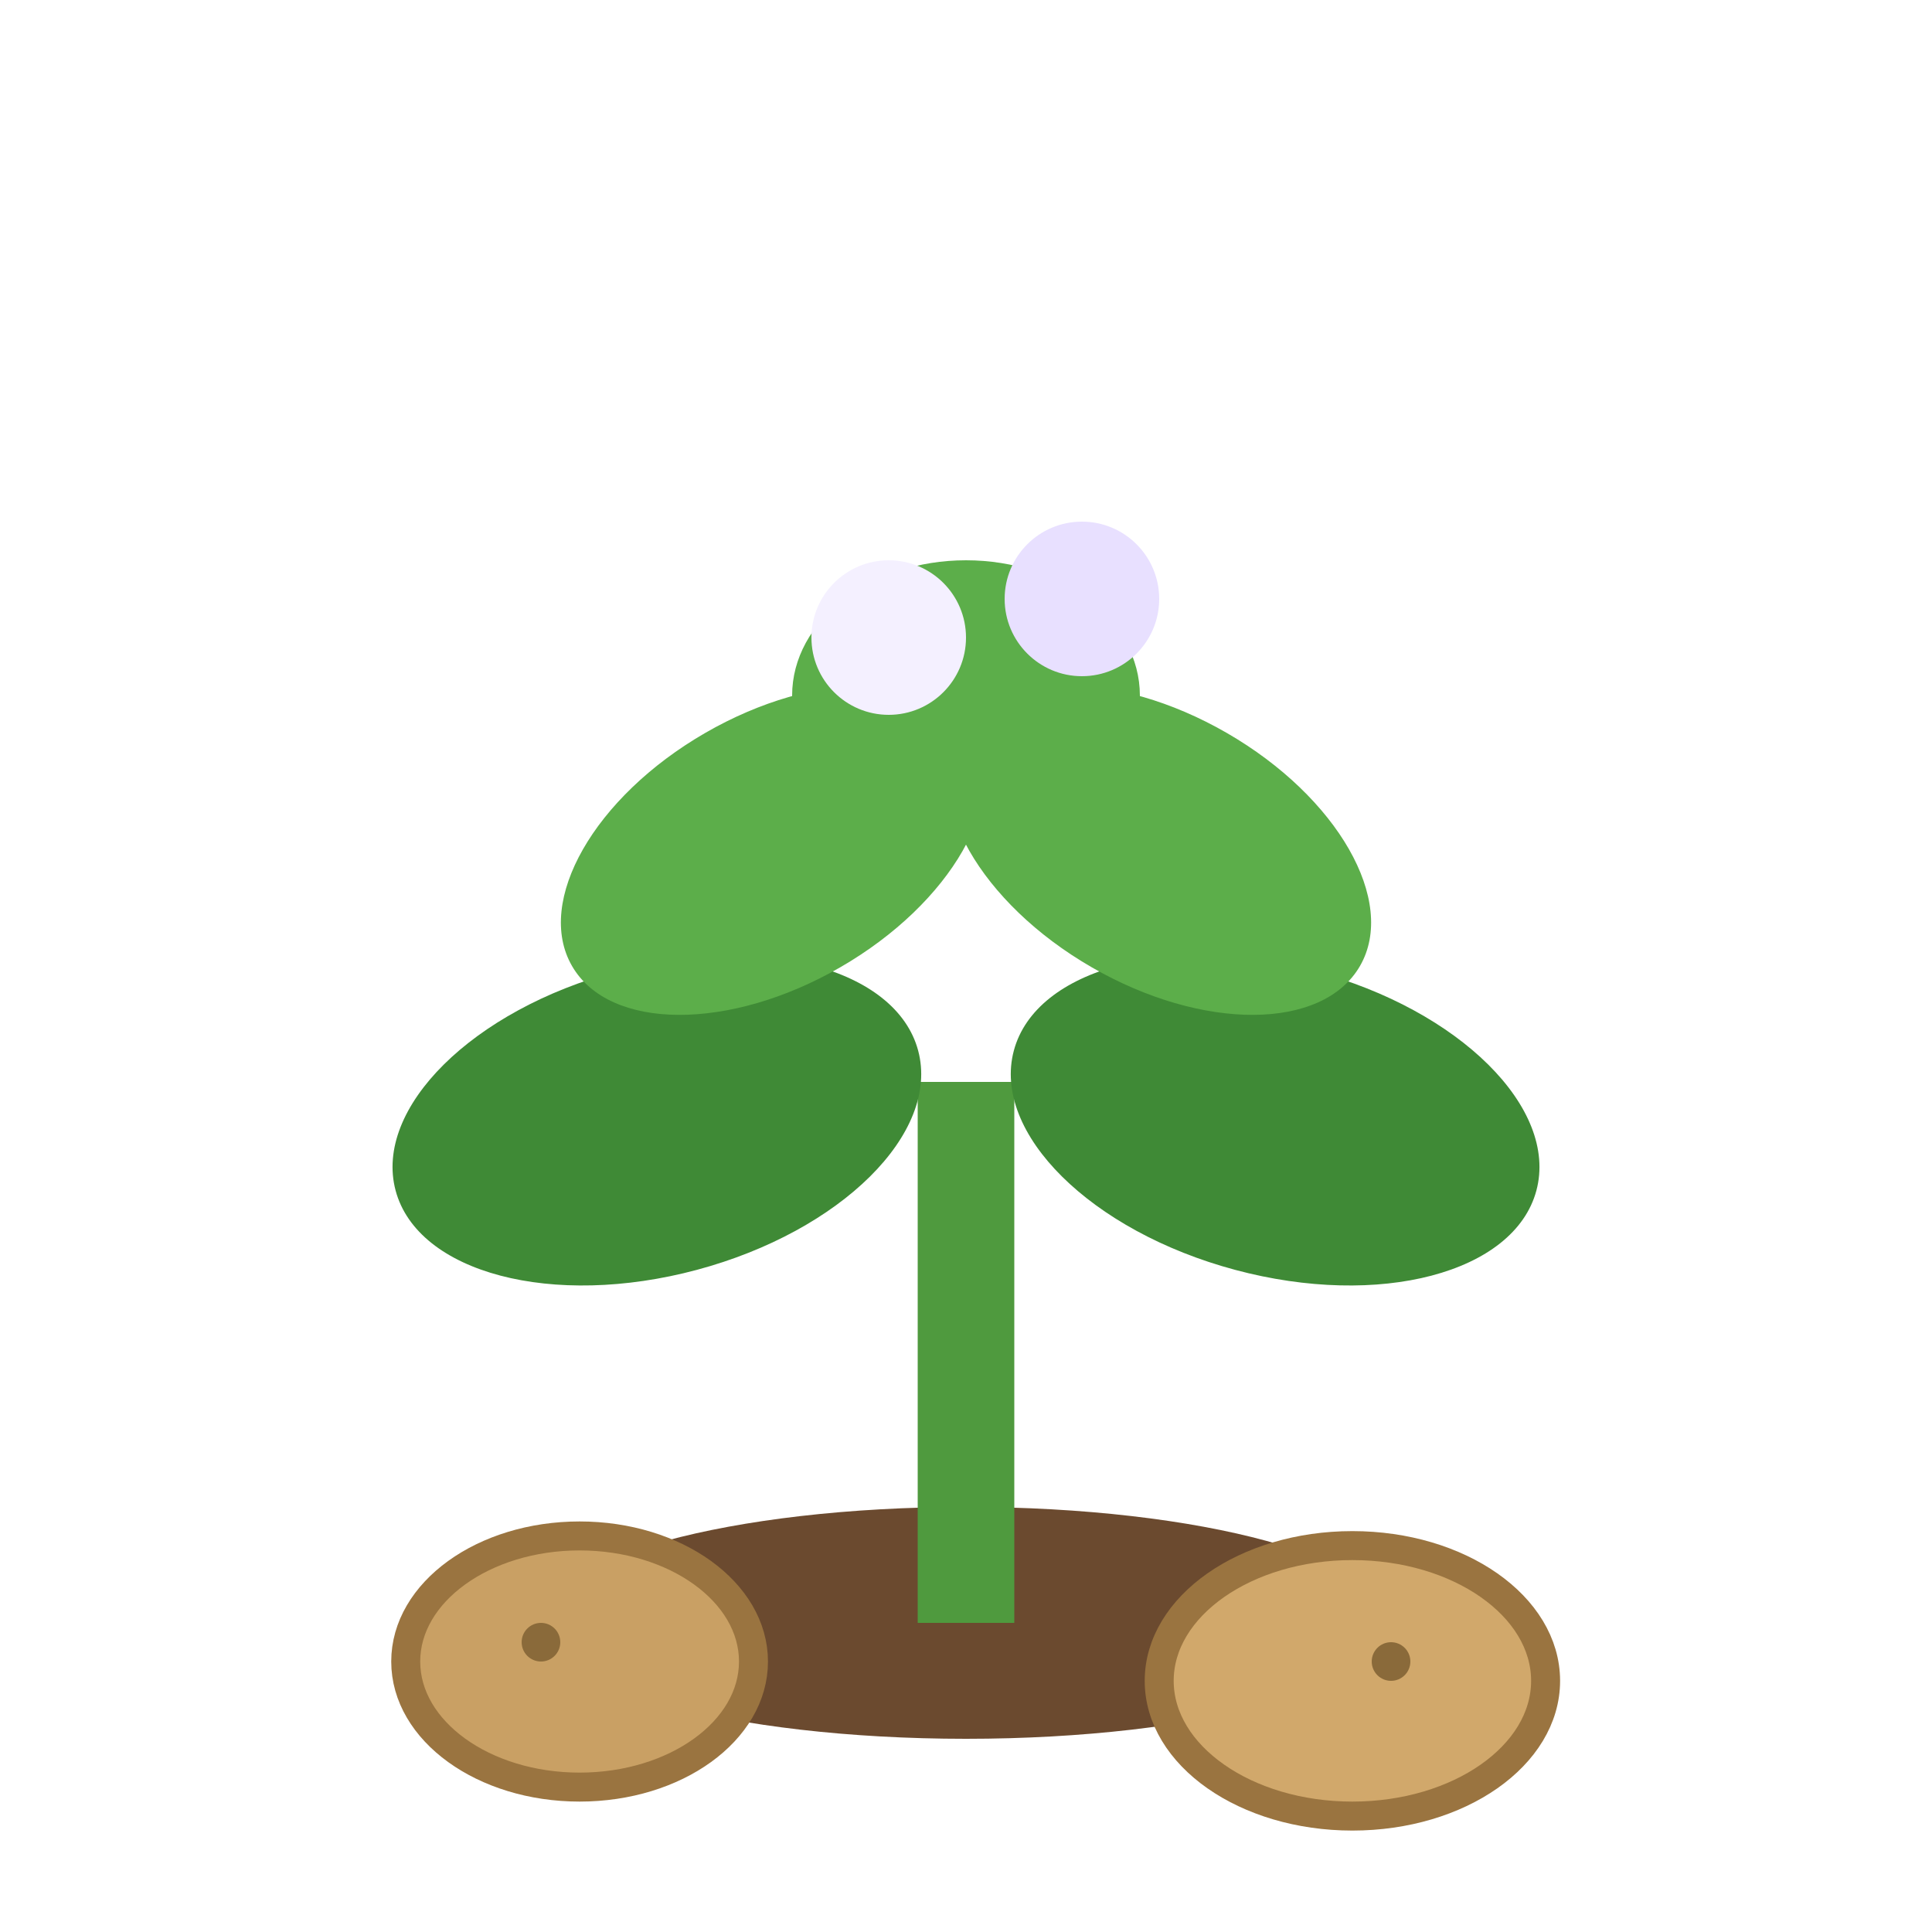
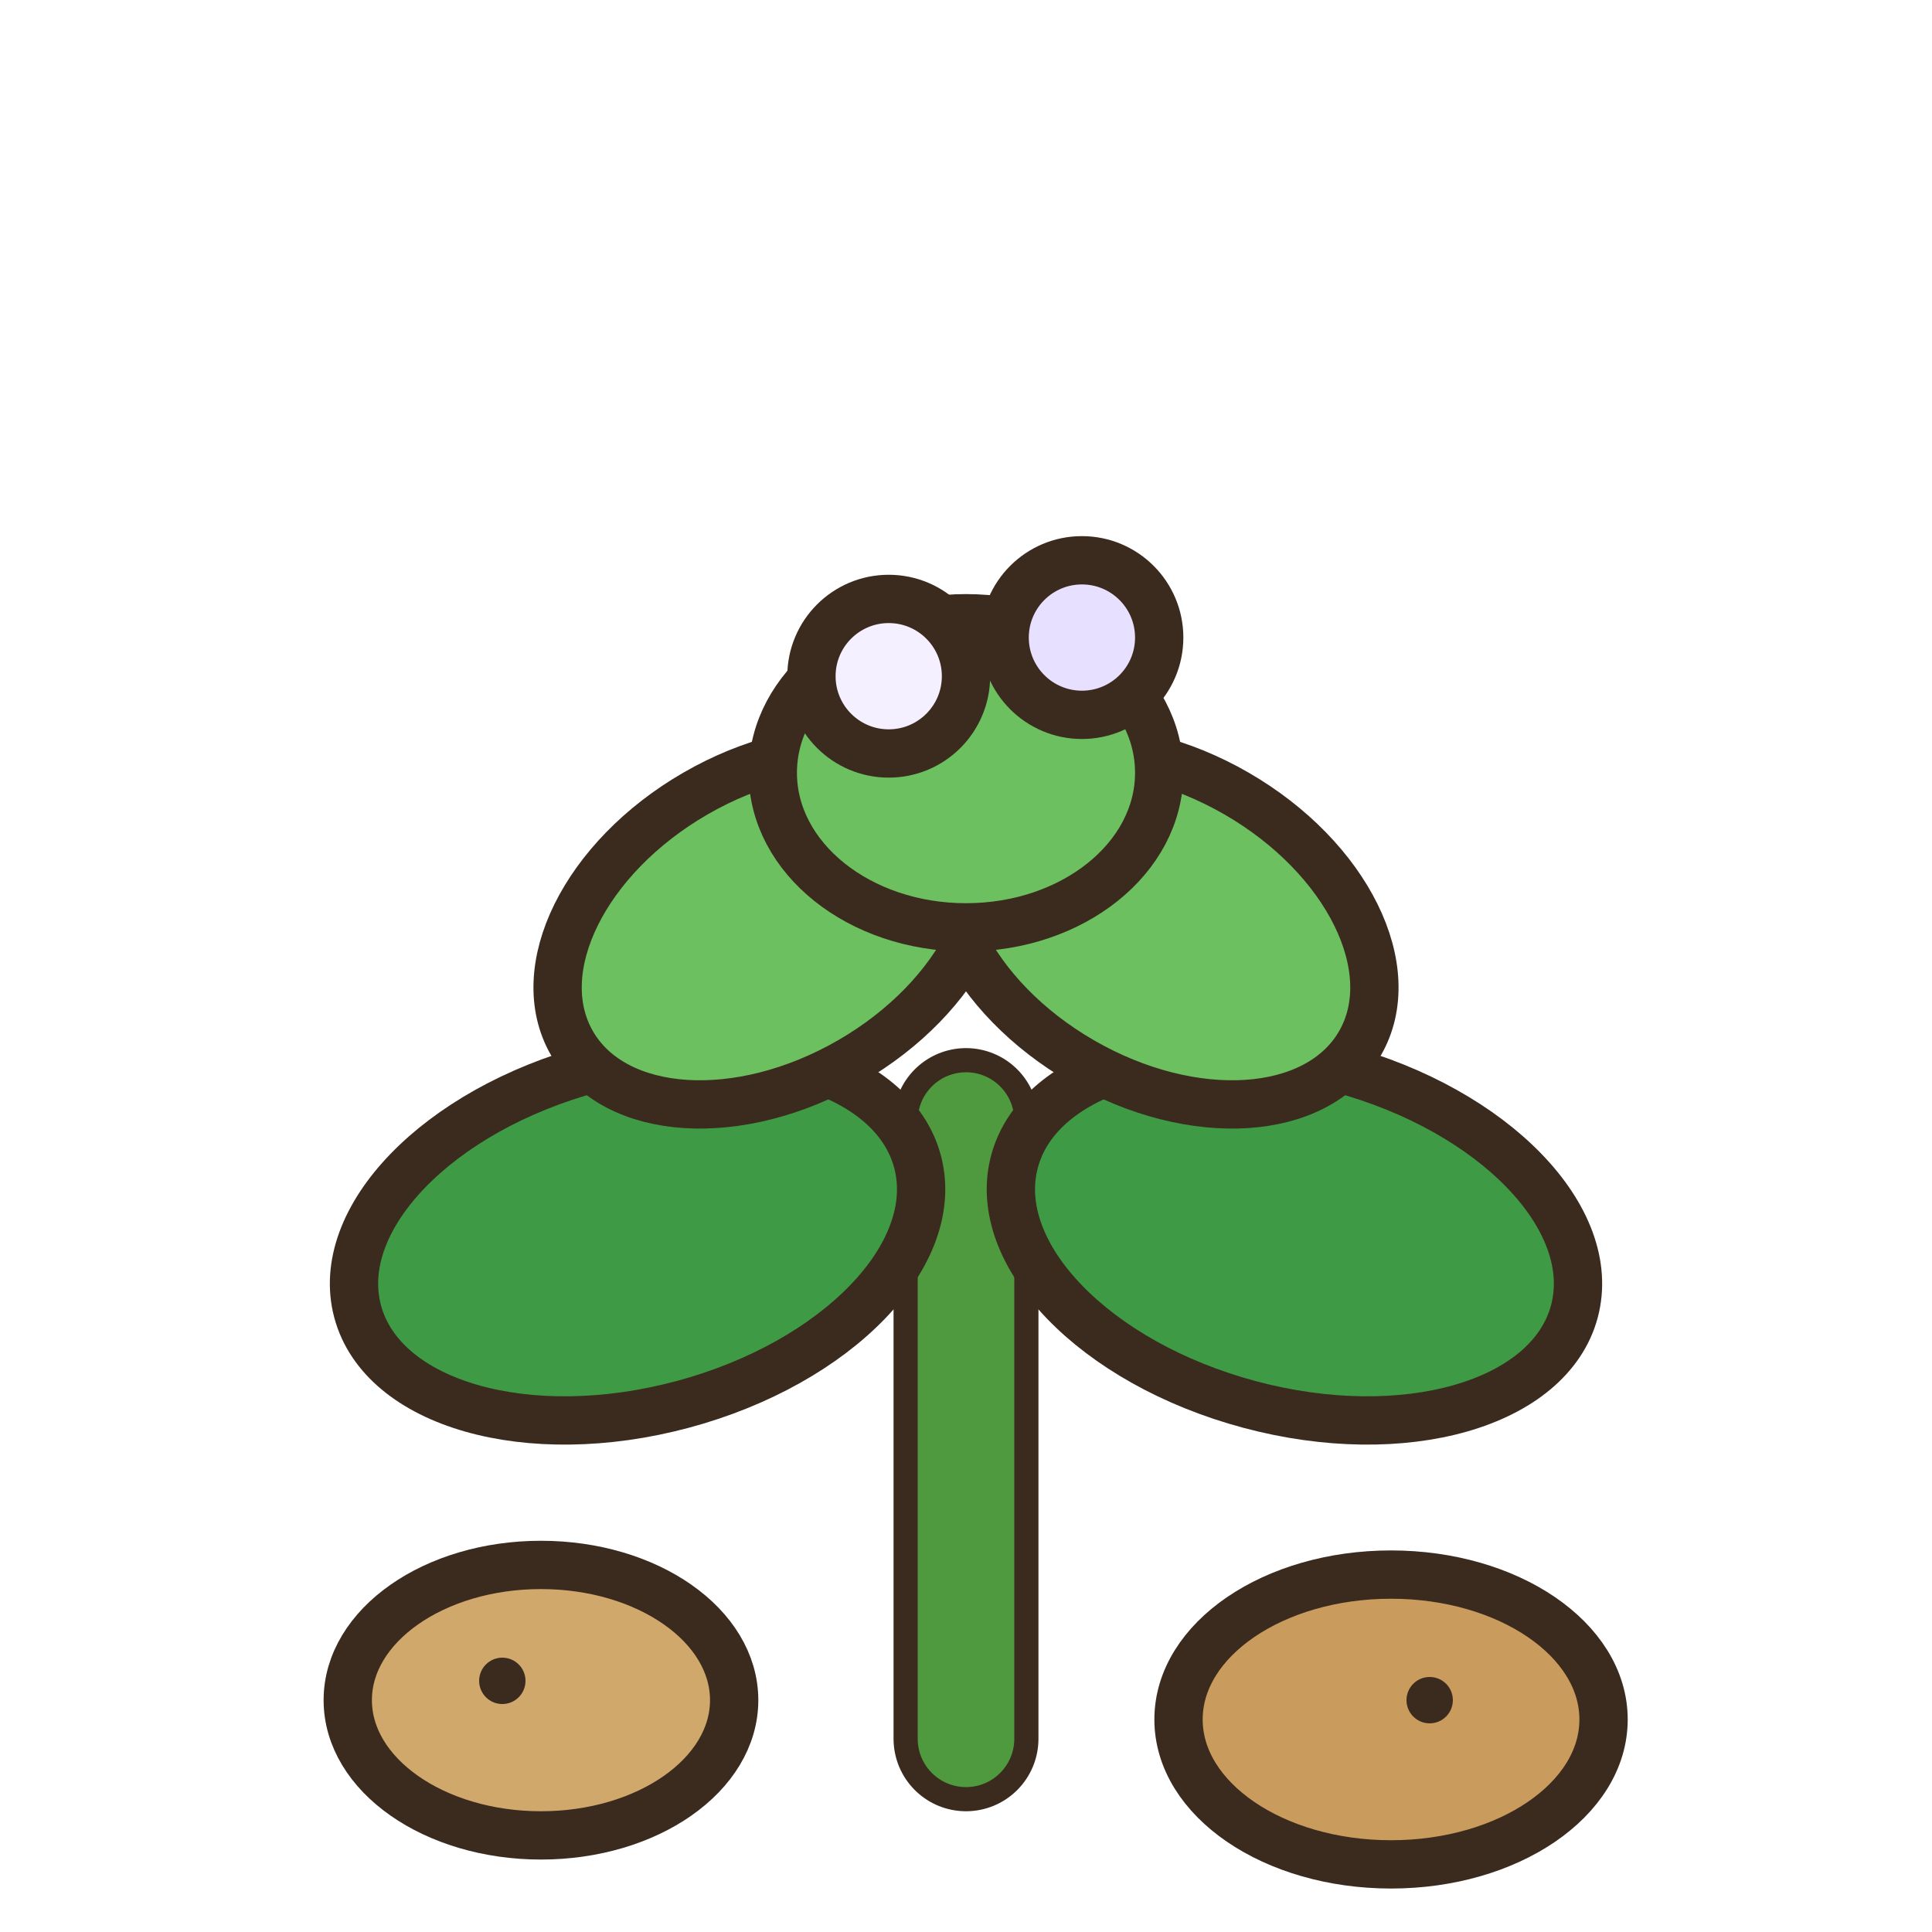
<svg xmlns="http://www.w3.org/2000/svg" viewBox="0 0 100 100">
-   <ellipse cx="50" cy="84" rx="22" ry="6" fill="#6b4a2f" />
-   <path d="M50 84 L50 56" stroke="#4f9a3e" stroke-width="5" />
-   <ellipse cx="34" cy="58" rx="14" ry="8" fill="#3f8a36" transform="rotate(-15 34 58)" />
-   <ellipse cx="66" cy="58" rx="14" ry="8" fill="#3f8a36" transform="rotate(15 66 58)" />
-   <ellipse cx="40" cy="44" rx="12" ry="7" fill="#5cae4a" transform="rotate(-30 40 44)" />
-   <ellipse cx="60" cy="44" rx="12" ry="7" fill="#5cae4a" transform="rotate(30 60 44)" />
-   <ellipse cx="50" cy="36" rx="9" ry="7" fill="#5cae4a" transform="rotate(0 50 36)" />
-   <circle cx="46" cy="33" r="4" fill="#f4f0ff" />
-   <circle cx="56" cy="31" r="4" fill="#e8e0ff" />
-   <ellipse cx="30" cy="86" rx="9" ry="6.5" fill="#c9a064" stroke="#9a7440" stroke-width="1.5" />
-   <ellipse cx="70" cy="87" rx="10" ry="7" fill="#d1a86b" stroke="#9a7440" stroke-width="1.5" />
-   <circle cx="28" cy="85" r="1" fill="#8a6a3a" />
-   <circle cx="72" cy="86" r="1" fill="#8a6a3a" />
+   <path d="M50 90 Q50.0 74.0 50 58" stroke="#3B2A1E" stroke-width="7.5" fill="none" stroke-linecap="round" />
+   <path d="M50 90 Q50.0 74.0 50 58" stroke="#4F9A3E" stroke-width="5" fill="none" stroke-linecap="round" />
+   <ellipse cx="33" cy="64" rx="15" ry="9" fill="#3F9A45" stroke="#3B2A1E" stroke-width="2.5" stroke-linejoin="round" stroke-linecap="round" transform="rotate(-15 33 64)" />
+   <ellipse cx="67" cy="64" rx="15" ry="9" fill="#3F9A45" stroke="#3B2A1E" stroke-width="2.5" stroke-linejoin="round" stroke-linecap="round" transform="rotate(15 67 64)" />
+   <ellipse cx="40" cy="48" rx="12" ry="8" fill="#6CC060" stroke="#3B2A1E" stroke-width="2.5" stroke-linejoin="round" stroke-linecap="round" transform="rotate(-30 40 48)" />
+   <ellipse cx="60" cy="48" rx="12" ry="8" fill="#6CC060" stroke="#3B2A1E" stroke-width="2.5" stroke-linejoin="round" stroke-linecap="round" transform="rotate(30 60 48)" />
+   <ellipse cx="50" cy="40" rx="10" ry="8" fill="#6CC060" stroke="#3B2A1E" stroke-width="2.5" stroke-linejoin="round" stroke-linecap="round" transform="rotate(0 50 40)" />
+   <circle cx="46" cy="35" r="4" fill="#F4F0FF" stroke="#3B2A1E" stroke-width="2.5" stroke-linejoin="round" stroke-linecap="round" />
+   <circle cx="56" cy="33" r="4" fill="#E8E0FF" stroke="#3B2A1E" stroke-width="2.5" stroke-linejoin="round" stroke-linecap="round" />
+   <ellipse cx="28" cy="88" rx="10" ry="7" fill="#D1A86B" stroke="#3B2A1E" stroke-width="2.5" stroke-linejoin="round" stroke-linecap="round" />
+   <ellipse cx="72" cy="89" rx="11" ry="7.5" fill="#C99B5C" stroke="#3B2A1E" stroke-width="2.5" stroke-linejoin="round" stroke-linecap="round" />
+   <circle cx="26" cy="87" r="1.2" fill="#3B2A1E" />
+   <circle cx="74" cy="88" r="1.2" fill="#3B2A1E" />
</svg>
